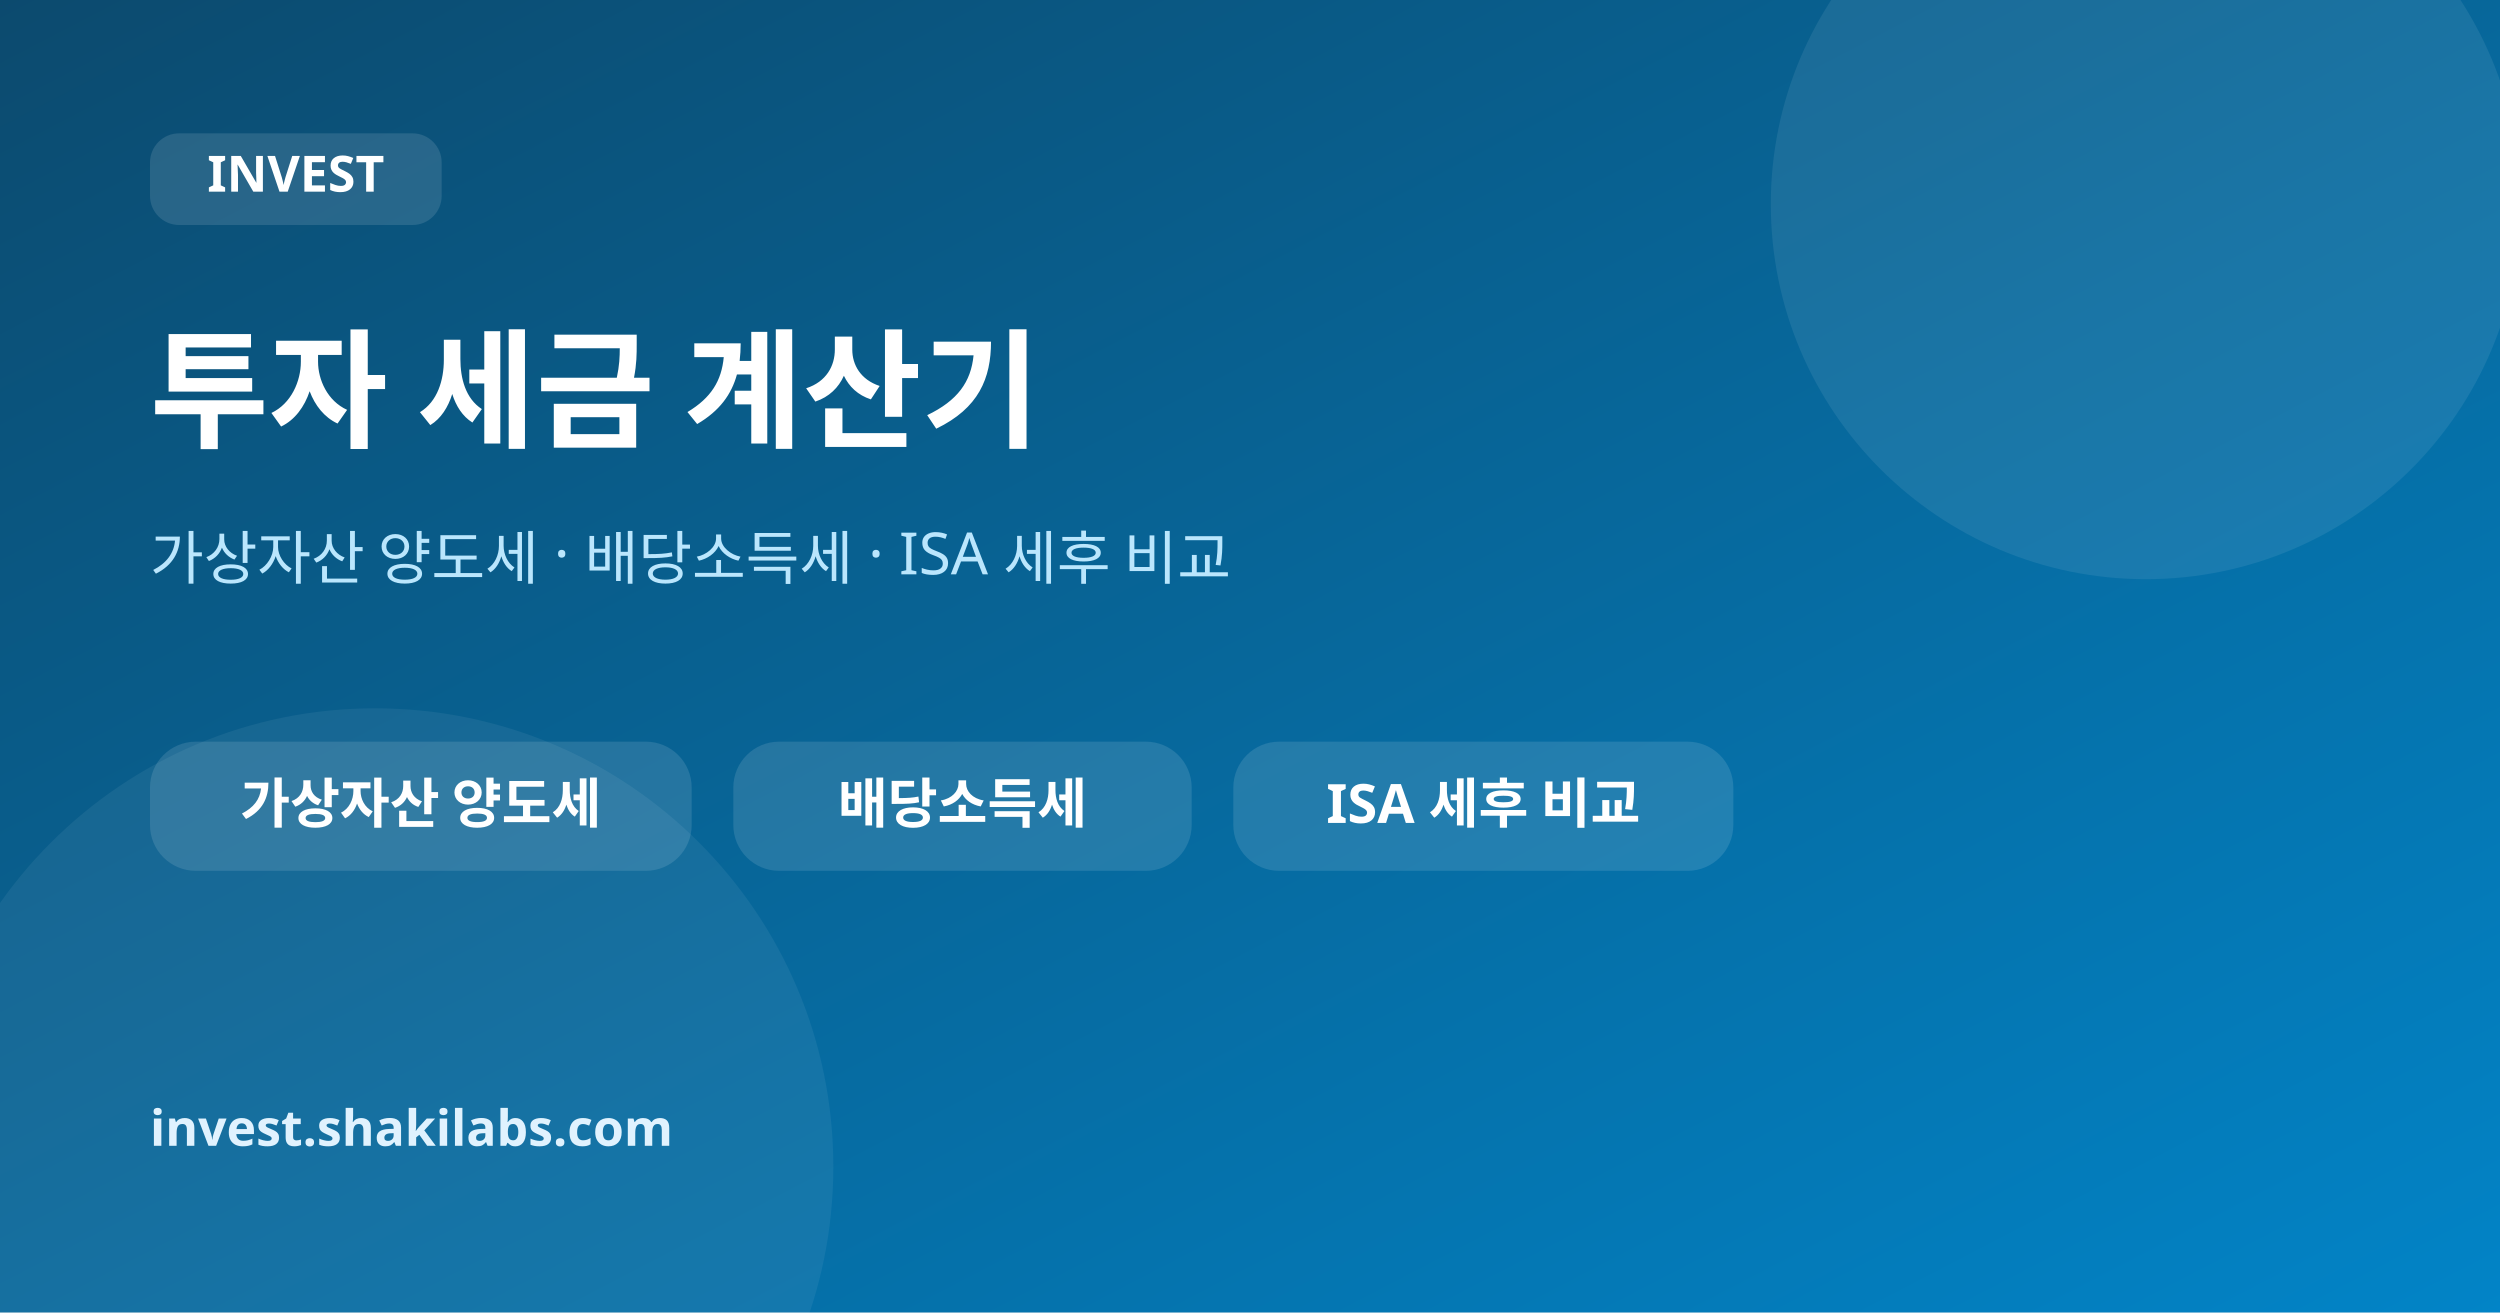
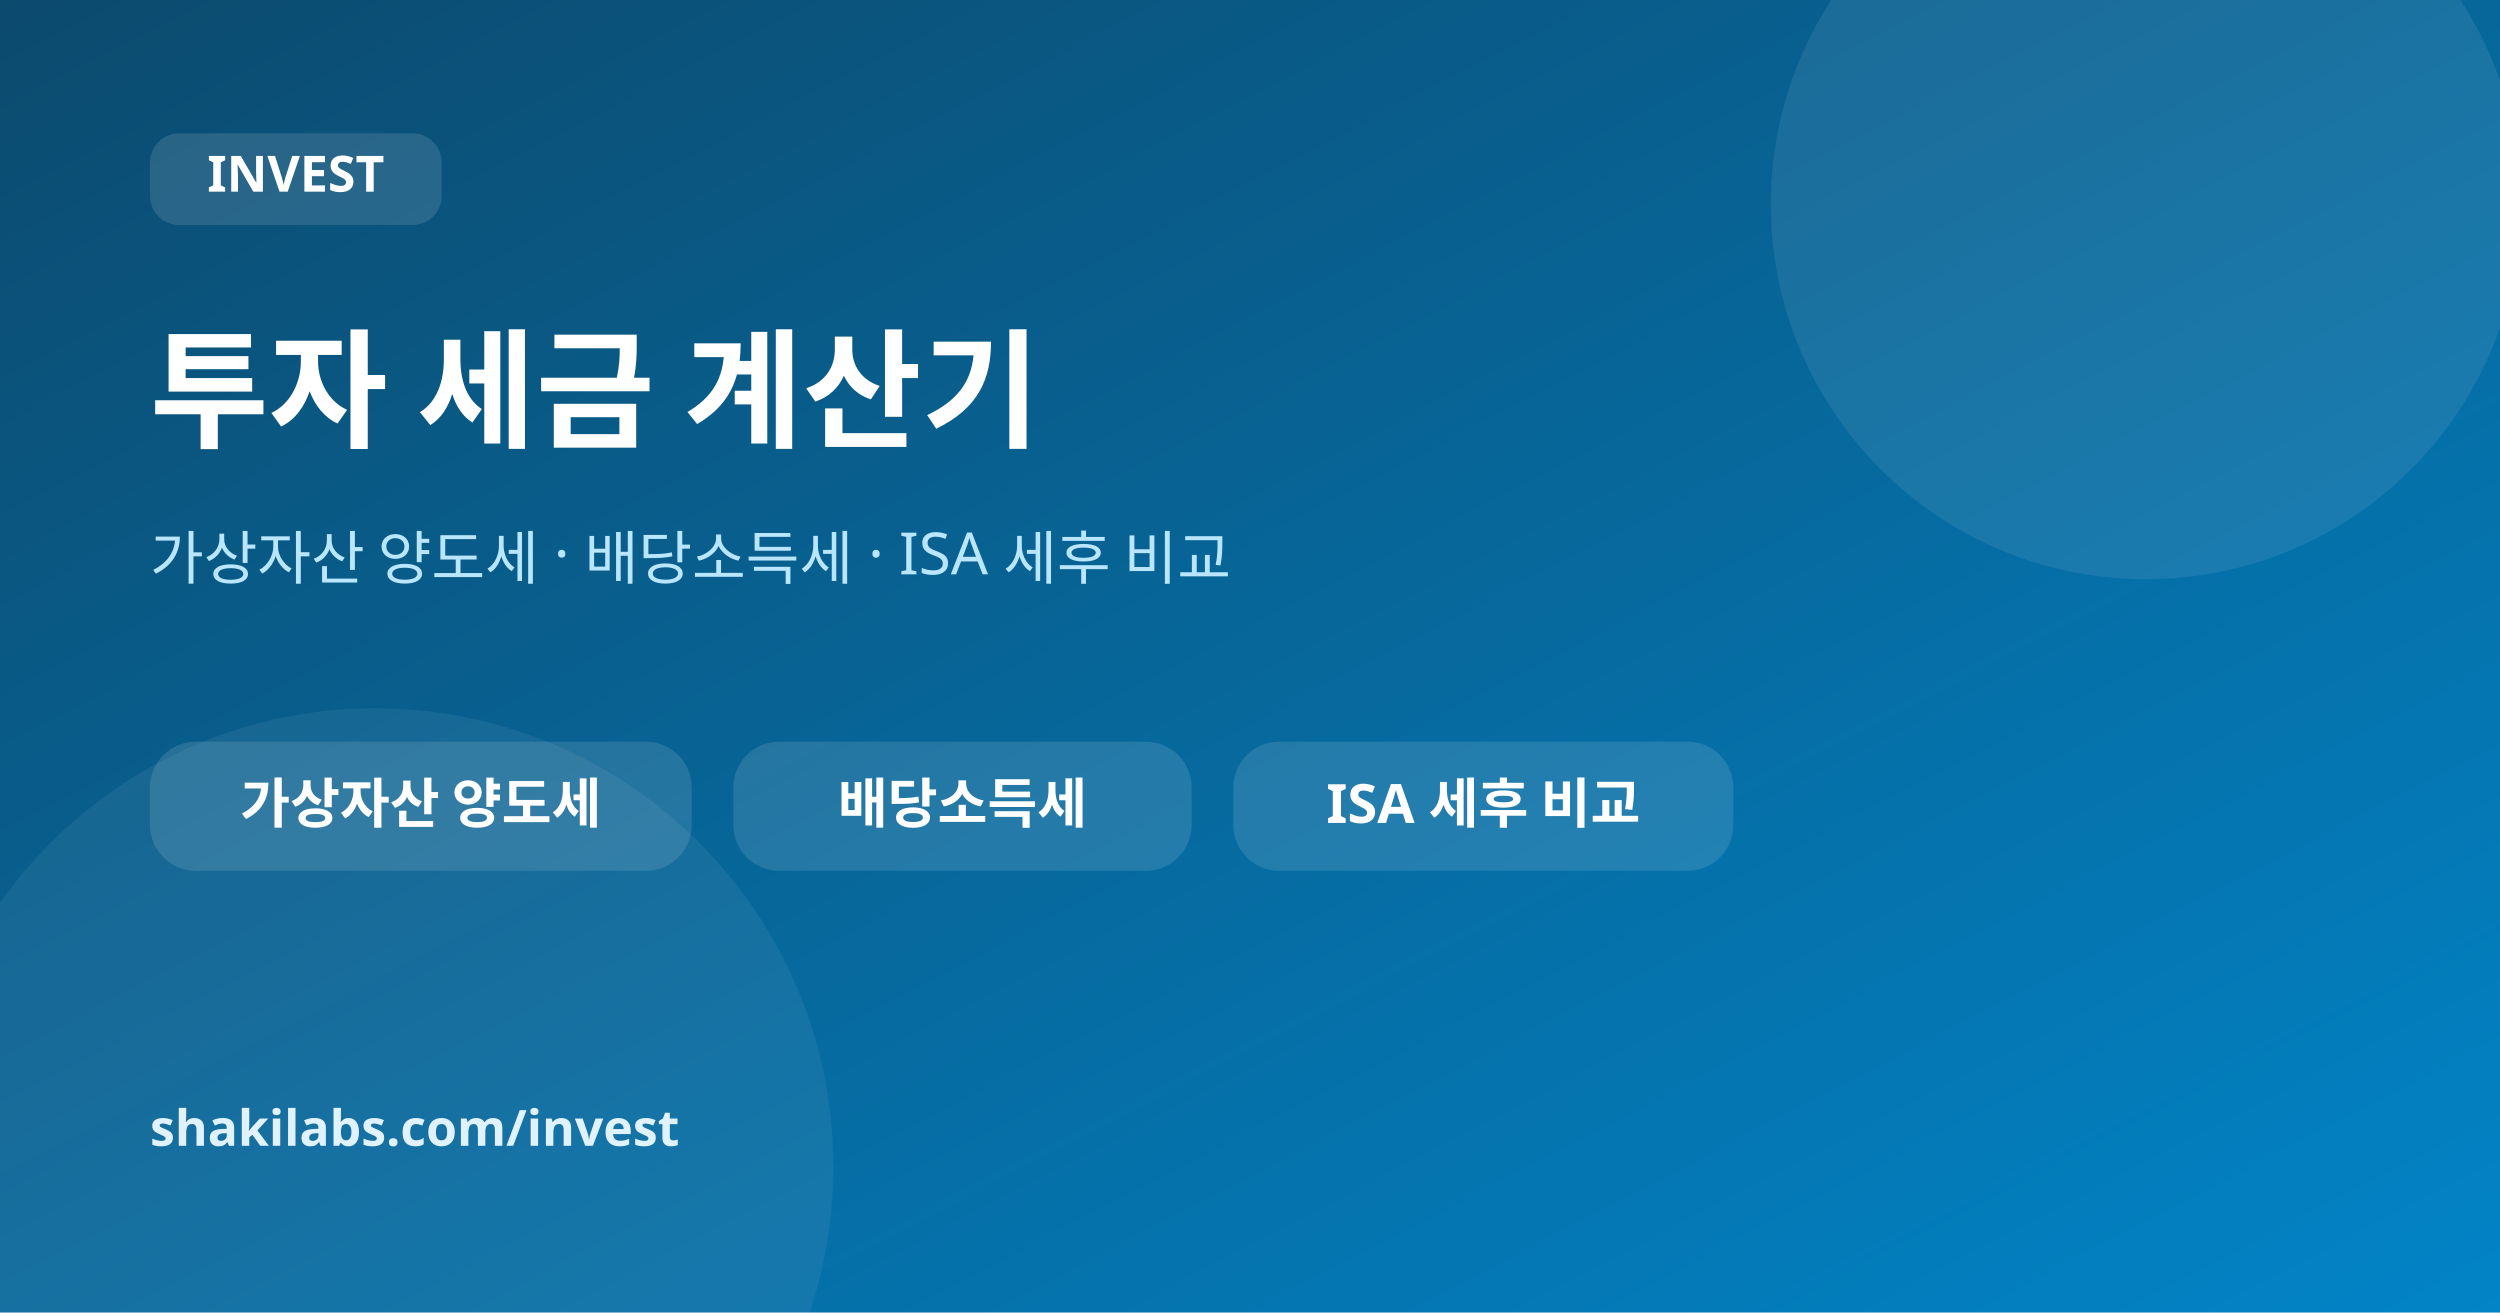
<svg xmlns="http://www.w3.org/2000/svg" viewBox="0 0 1200 630">
  <defs>
    <linearGradient id="bg" x1="0%" x2="100%" y1="0%" y2="100%">
      <stop offset="0%" stop-color="#0C4A6E" />
      <stop offset="100%" stop-color="#0284C7" />
    </linearGradient>
  </defs>
  <rect width="1200" height="630" fill="url(#bg)" />
  <circle cx="1030" cy="98" r="180" fill="rgba(255,255,255,0.08)" />
  <circle cx="180" cy="560" r="220" fill="rgba(255,255,255,0.06)" />
  <rect x="72" y="64" width="140" height="44" rx="14" fill="#ffffff" fill-opacity="0.12" />
  <text x="142" y="92" fill="#ffffff" font-family="Pretendard, sans-serif" font-size="24" font-weight="800" text-anchor="middle">INVEST</text>
  <text x="72" y="210" fill="#ffffff" font-family="Pretendard, sans-serif" font-size="62" font-weight="800">투자 세금 계산기</text>
  <text x="72" y="278" fill="#BAE6FD" font-family="Pretendard, sans-serif" font-size="28" font-weight="500">
    가상자산 양도세 · 배당소득세 · ISA 세후 비교
  </text>
  <g transform="translate(72 356)">
    <rect width="260" height="62" rx="22" fill="#ffffff" fill-opacity="0.12" />
    <text x="130" y="39" fill="#ffffff" font-family="Pretendard, sans-serif" font-size="26" font-weight="700" text-anchor="middle">가상자산 양도세</text>
  </g>
  <g transform="translate(352 356)">
    <rect width="220" height="62" rx="22" fill="#ffffff" fill-opacity="0.12" />
    <text x="110" y="39" fill="#ffffff" font-family="Pretendard, sans-serif" font-size="26" font-weight="700" text-anchor="middle">배당소득세</text>
  </g>
  <g transform="translate(592 356)">
    <rect width="240" height="62" rx="22" fill="#ffffff" fill-opacity="0.12" />
    <text x="120" y="39" fill="#ffffff" font-family="Pretendard, sans-serif" font-size="26" font-weight="700" text-anchor="middle">ISA 세후 비교</text>
  </g>
  <text x="72" y="550" fill="#E0F2FE" font-family="Pretendard, sans-serif" font-size="24" font-weight="600">
-     invest.shakilabs.com
+     shakilabs.com/invest
  </text>
</svg>
